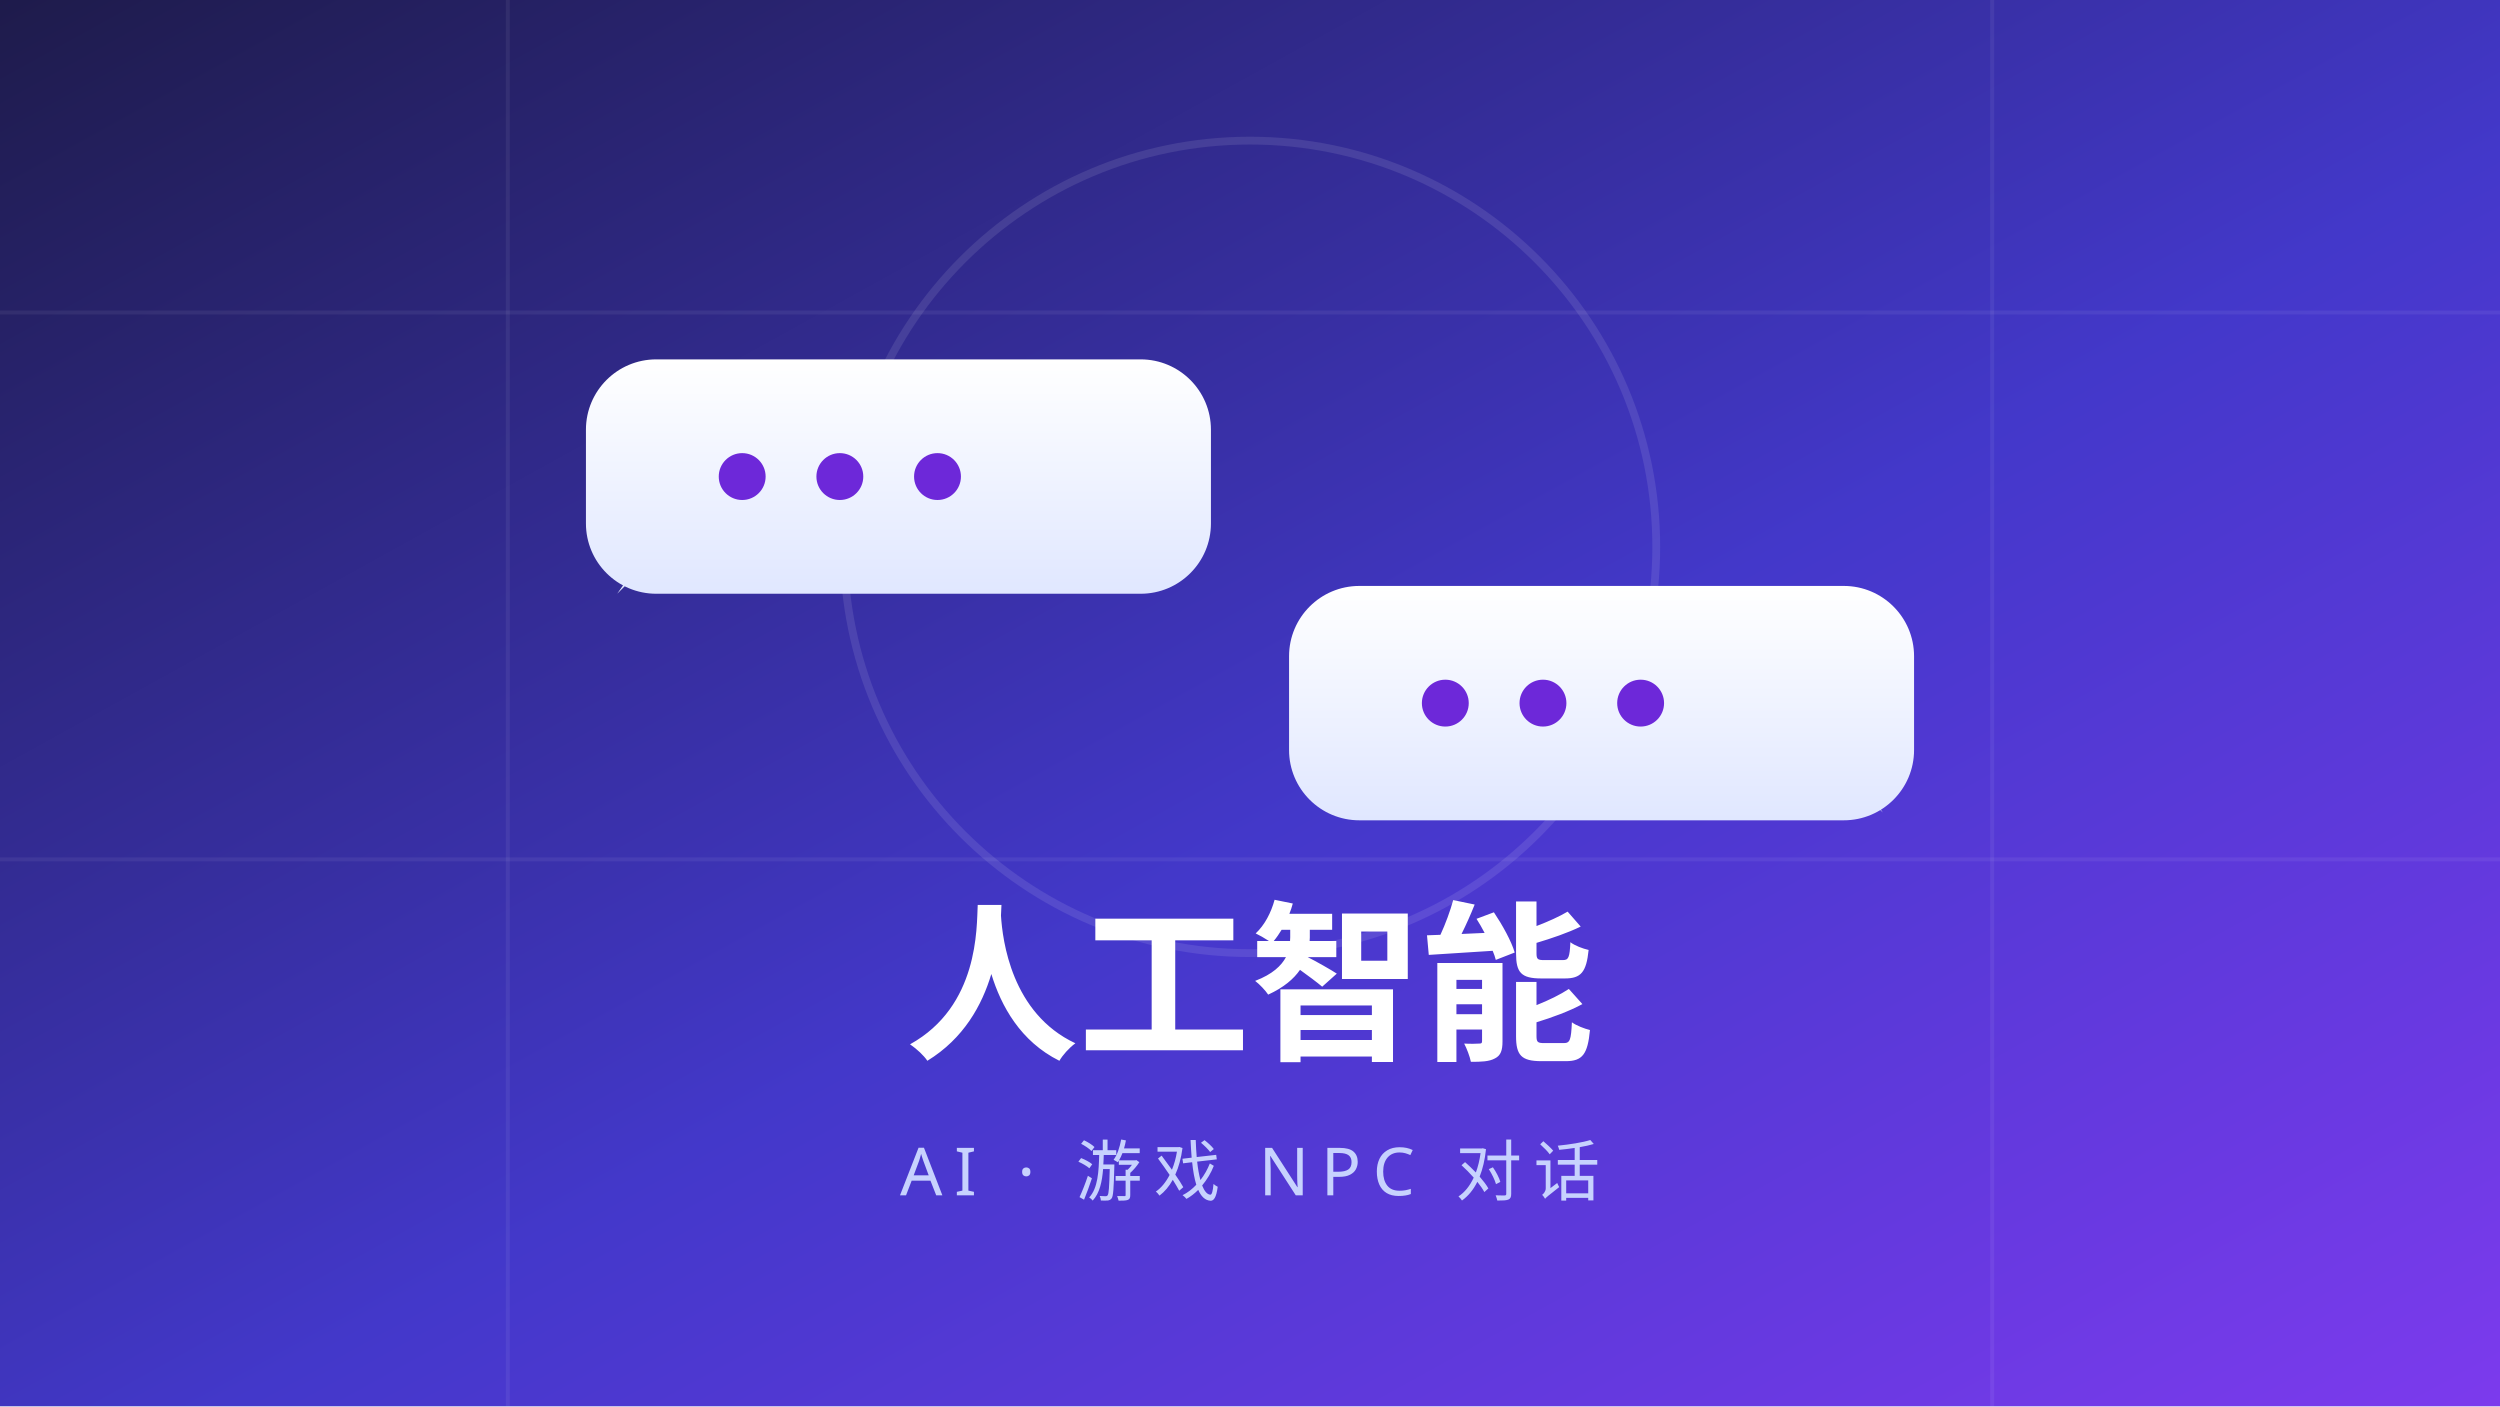
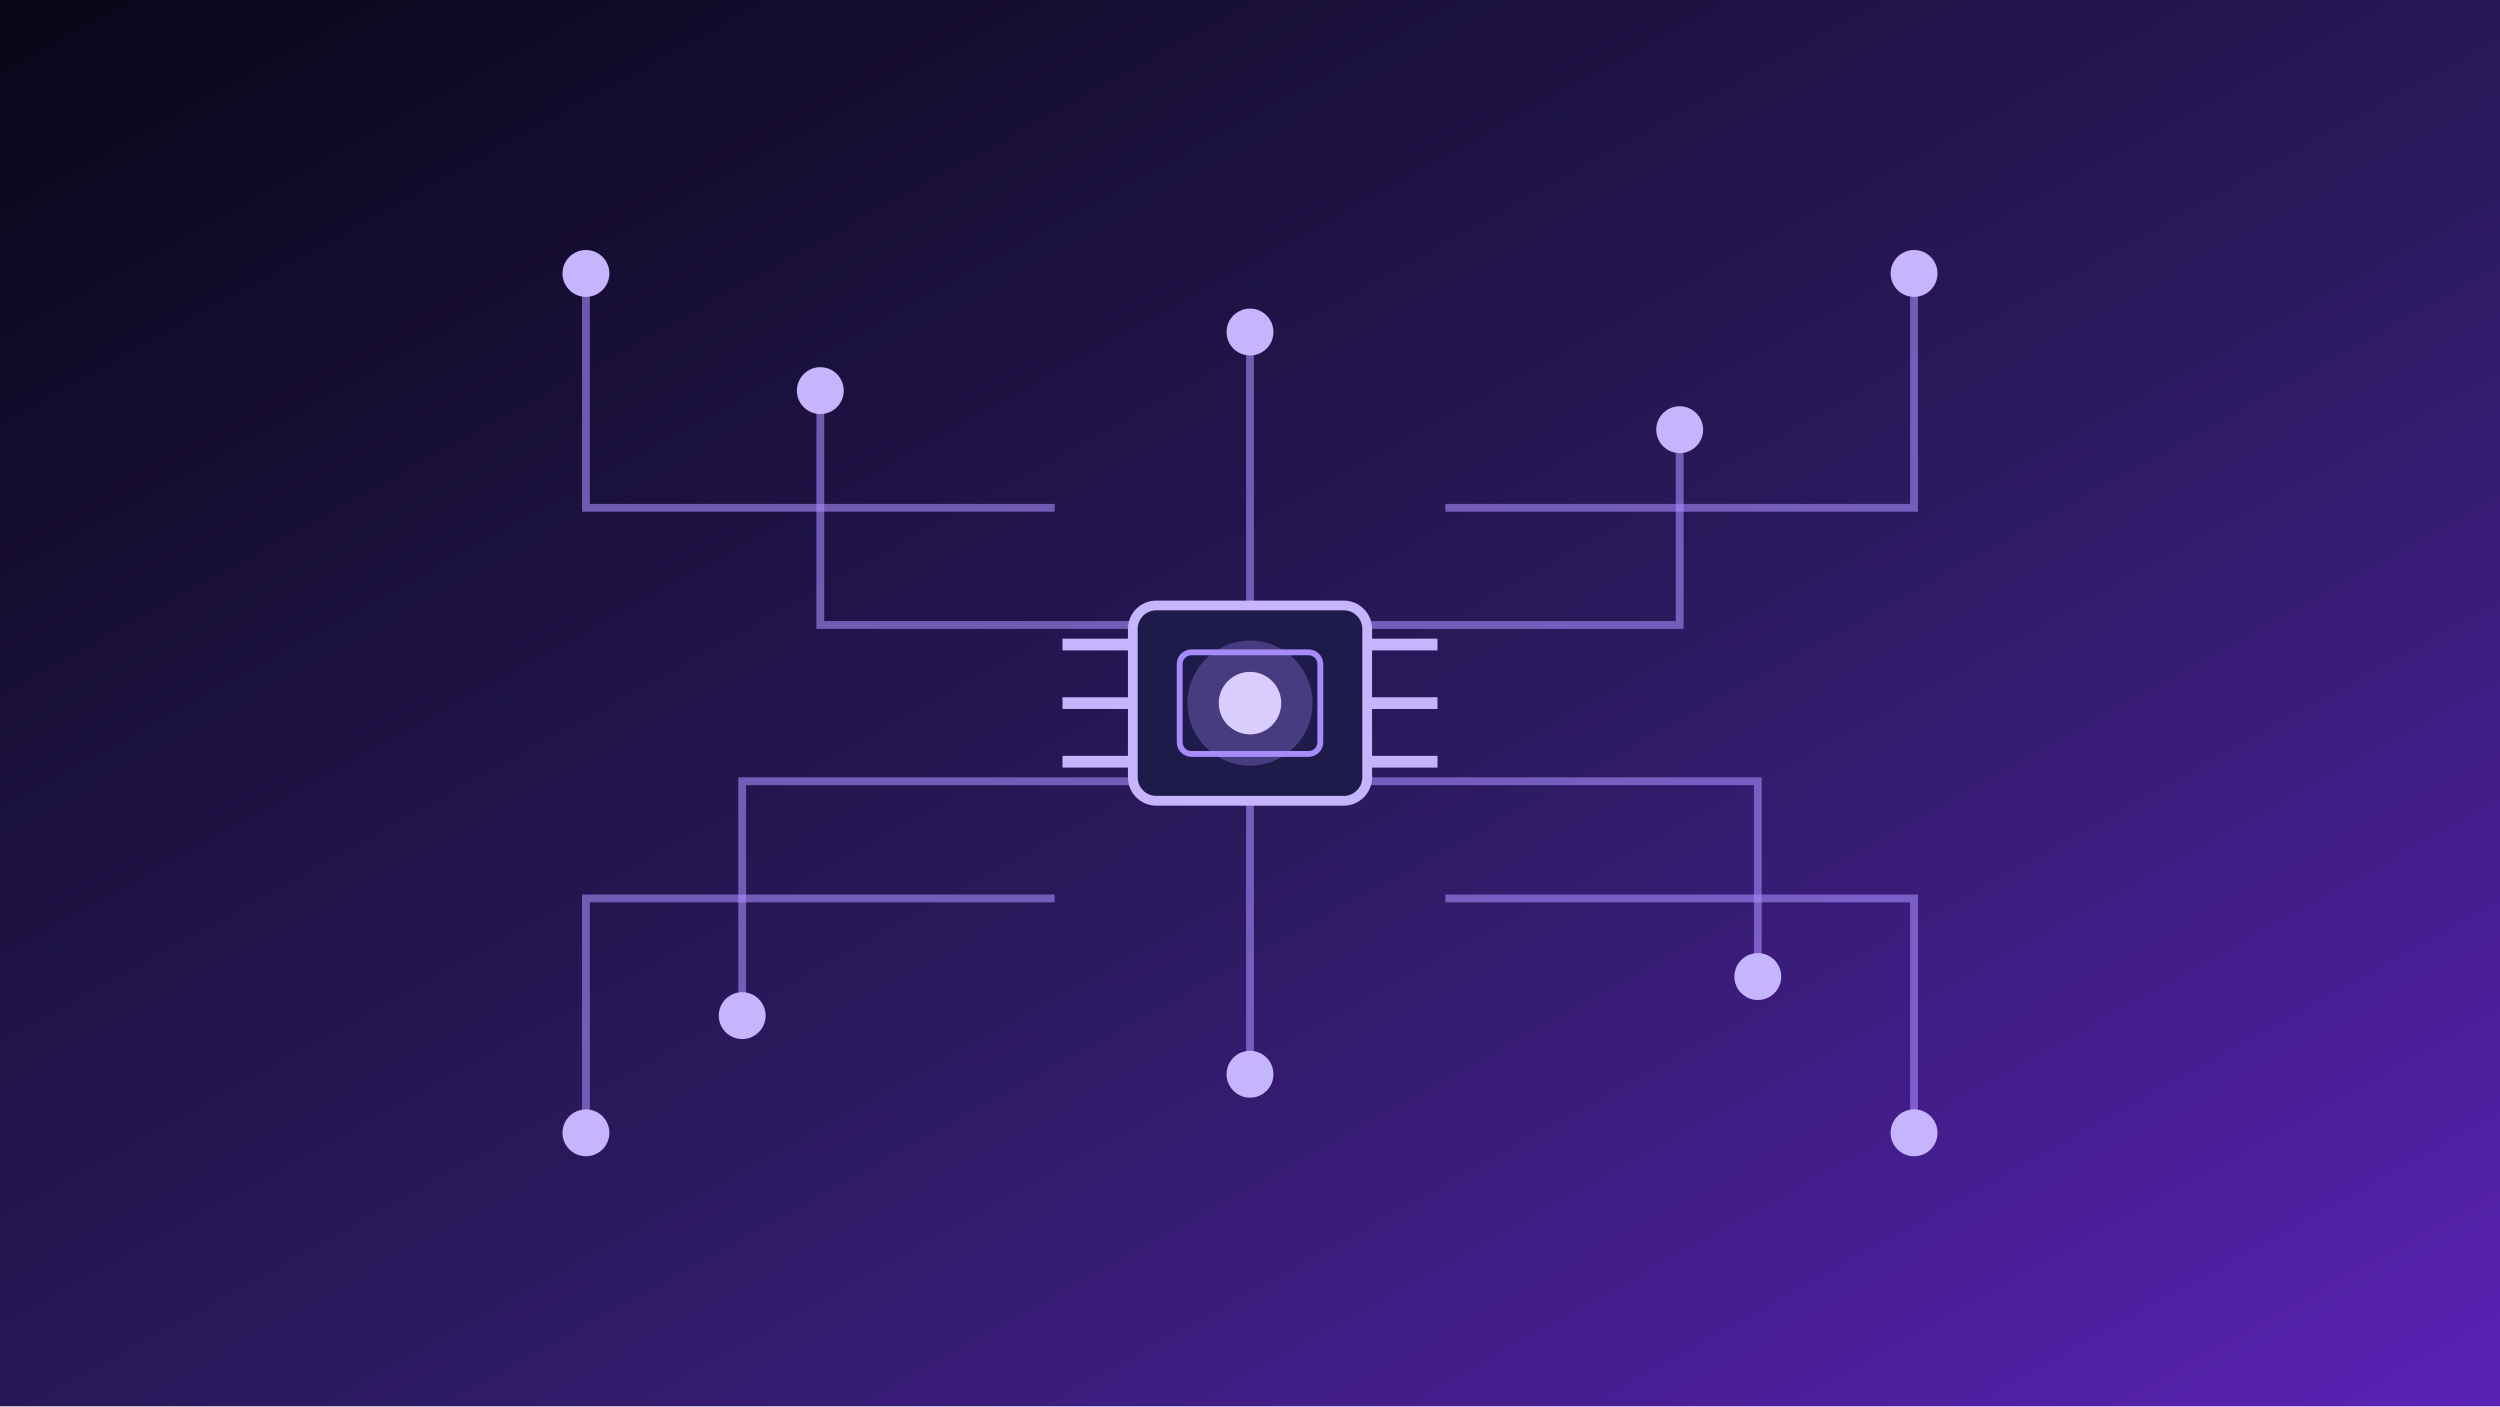
<svg xmlns="http://www.w3.org/2000/svg" width="640" height="360" viewBox="0 0 640 360">
  <defs>
    <linearGradient id="bg" x1="0" y1="0" x2="1" y2="1">
-       <stop offset="0" stop-color="#1e1b4b" />
-       <stop offset="0.55" stop-color="#4338ca" />
-       <stop offset="1" stop-color="#7c3aed" />
-     </linearGradient>
-     <linearGradient id="bubble" x1="0" y1="0" x2="0" y2="1">
-       <stop offset="0" stop-color="#ffffff" />
-       <stop offset="1" stop-color="#e0e7ff" />
+       <stop offset="0" stop-color="#0a0618" />
+       <stop offset="0.55" stop-color="#2a1a5e" />
+       <stop offset="1" stop-color="#5b21b6" />
    </linearGradient>
  </defs>
  <rect width="640" height="360" fill="url(#bg)" />
-   <g stroke="#ffffff" stroke-opacity="0.06" stroke-width="1">
-     <line x1="0" y1="80" x2="640" y2="80" />
-     <line x1="0" y1="220" x2="640" y2="220" />
-     <line x1="130" y1="0" x2="130" y2="360" />
-     <line x1="510" y1="0" x2="510" y2="360" />
+   <g stroke="#a78bfa" stroke-width="2" stroke-opacity="0.6" fill="none">
+     <path d="M290 160 L210 160 L210 100" />
+     <path d="M350 160 L430 160 L430 110" />
+     <path d="M290 200 L190 200 L190 260" />
+     <path d="M350 200 L450 200 L450 250" />
+     <path d="M320 155 L320 85" />
+     <path d="M320 205 L320 275" />
+     <path d="M270 130 L150 130 L150 70" />
+     <path d="M370 130 L490 130 L490 70" />
+     <path d="M270 230 L150 230 L150 290" />
+     <path d="M370 230 L490 230 L490 290" />
  </g>
-   <circle cx="320" cy="140" r="104" fill="none" stroke="#ffffff" stroke-opacity="0.10" stroke-width="2" />
-   <g>
-     <path d="M 172 132 L 158 152 L 178 132 Z" fill="url(#bubble)" />
-     <rect x="150" y="92" width="160" height="60" rx="18" fill="url(#bubble)" />
-     <circle cx="190" cy="122" r="6" fill="#6d28d9" />
-     <circle cx="215" cy="122" r="6" fill="#6d28d9" />
-     <circle cx="240" cy="122" r="6" fill="#6d28d9" />
+   <g fill="#c4b5fd">
+     <circle cx="210" cy="100" r="6" />
+     <circle cx="430" cy="110" r="6" />
+     <circle cx="190" cy="260" r="6" />
+     <circle cx="450" cy="250" r="6" />
+     <circle cx="320" cy="85" r="6" />
+     <circle cx="320" cy="275" r="6" />
+     <circle cx="150" cy="70" r="6" />
+     <circle cx="490" cy="70" r="6" />
+     <circle cx="150" cy="290" r="6" />
+     <circle cx="490" cy="290" r="6" />
  </g>
-   <g>
-     <path d="M 468 188 L 482 208 L 462 188 Z" fill="url(#bubble)" />
-     <rect x="330" y="150" width="160" height="60" rx="18" fill="url(#bubble)" />
-     <circle cx="370" cy="180" r="6" fill="#6d28d9" />
-     <circle cx="395" cy="180" r="6" fill="#6d28d9" />
-     <circle cx="420" cy="180" r="6" fill="#6d28d9" />
+   <rect x="290" y="155" width="60" height="50" rx="6" fill="#1e1b4b" stroke="#c4b5fd" stroke-width="2.5" />
+   <rect x="302" y="167" width="36" height="26" rx="3" fill="none" stroke="#a78bfa" stroke-width="1.5" />
+   <g stroke="#c4b5fd" stroke-width="3">
+     <line x1="290" y1="165" x2="272" y2="165" />
+     <line x1="290" y1="180" x2="272" y2="180" />
+     <line x1="290" y1="195" x2="272" y2="195" />
+     <line x1="350" y1="165" x2="368" y2="165" />
+     <line x1="350" y1="180" x2="368" y2="180" />
+     <line x1="350" y1="195" x2="368" y2="195" />
  </g>
-   <text x="320" y="268" font-size="44" font-weight="bold" fill="#ffffff" text-anchor="middle" font-family="system-ui, -apple-system, 'Microsoft YaHei', sans-serif">人工智能</text>
-   <text x="320" y="306" font-size="17" fill="#c7d2fe" text-anchor="middle" font-family="system-ui, sans-serif" letter-spacing="3">AI · 游戏 NPC 对话</text>
+   <circle cx="320" cy="180" r="8" fill="#ede9fe" />
+   <circle cx="320" cy="180" r="16" fill="#a78bfa" fill-opacity="0.3" />
</svg>
